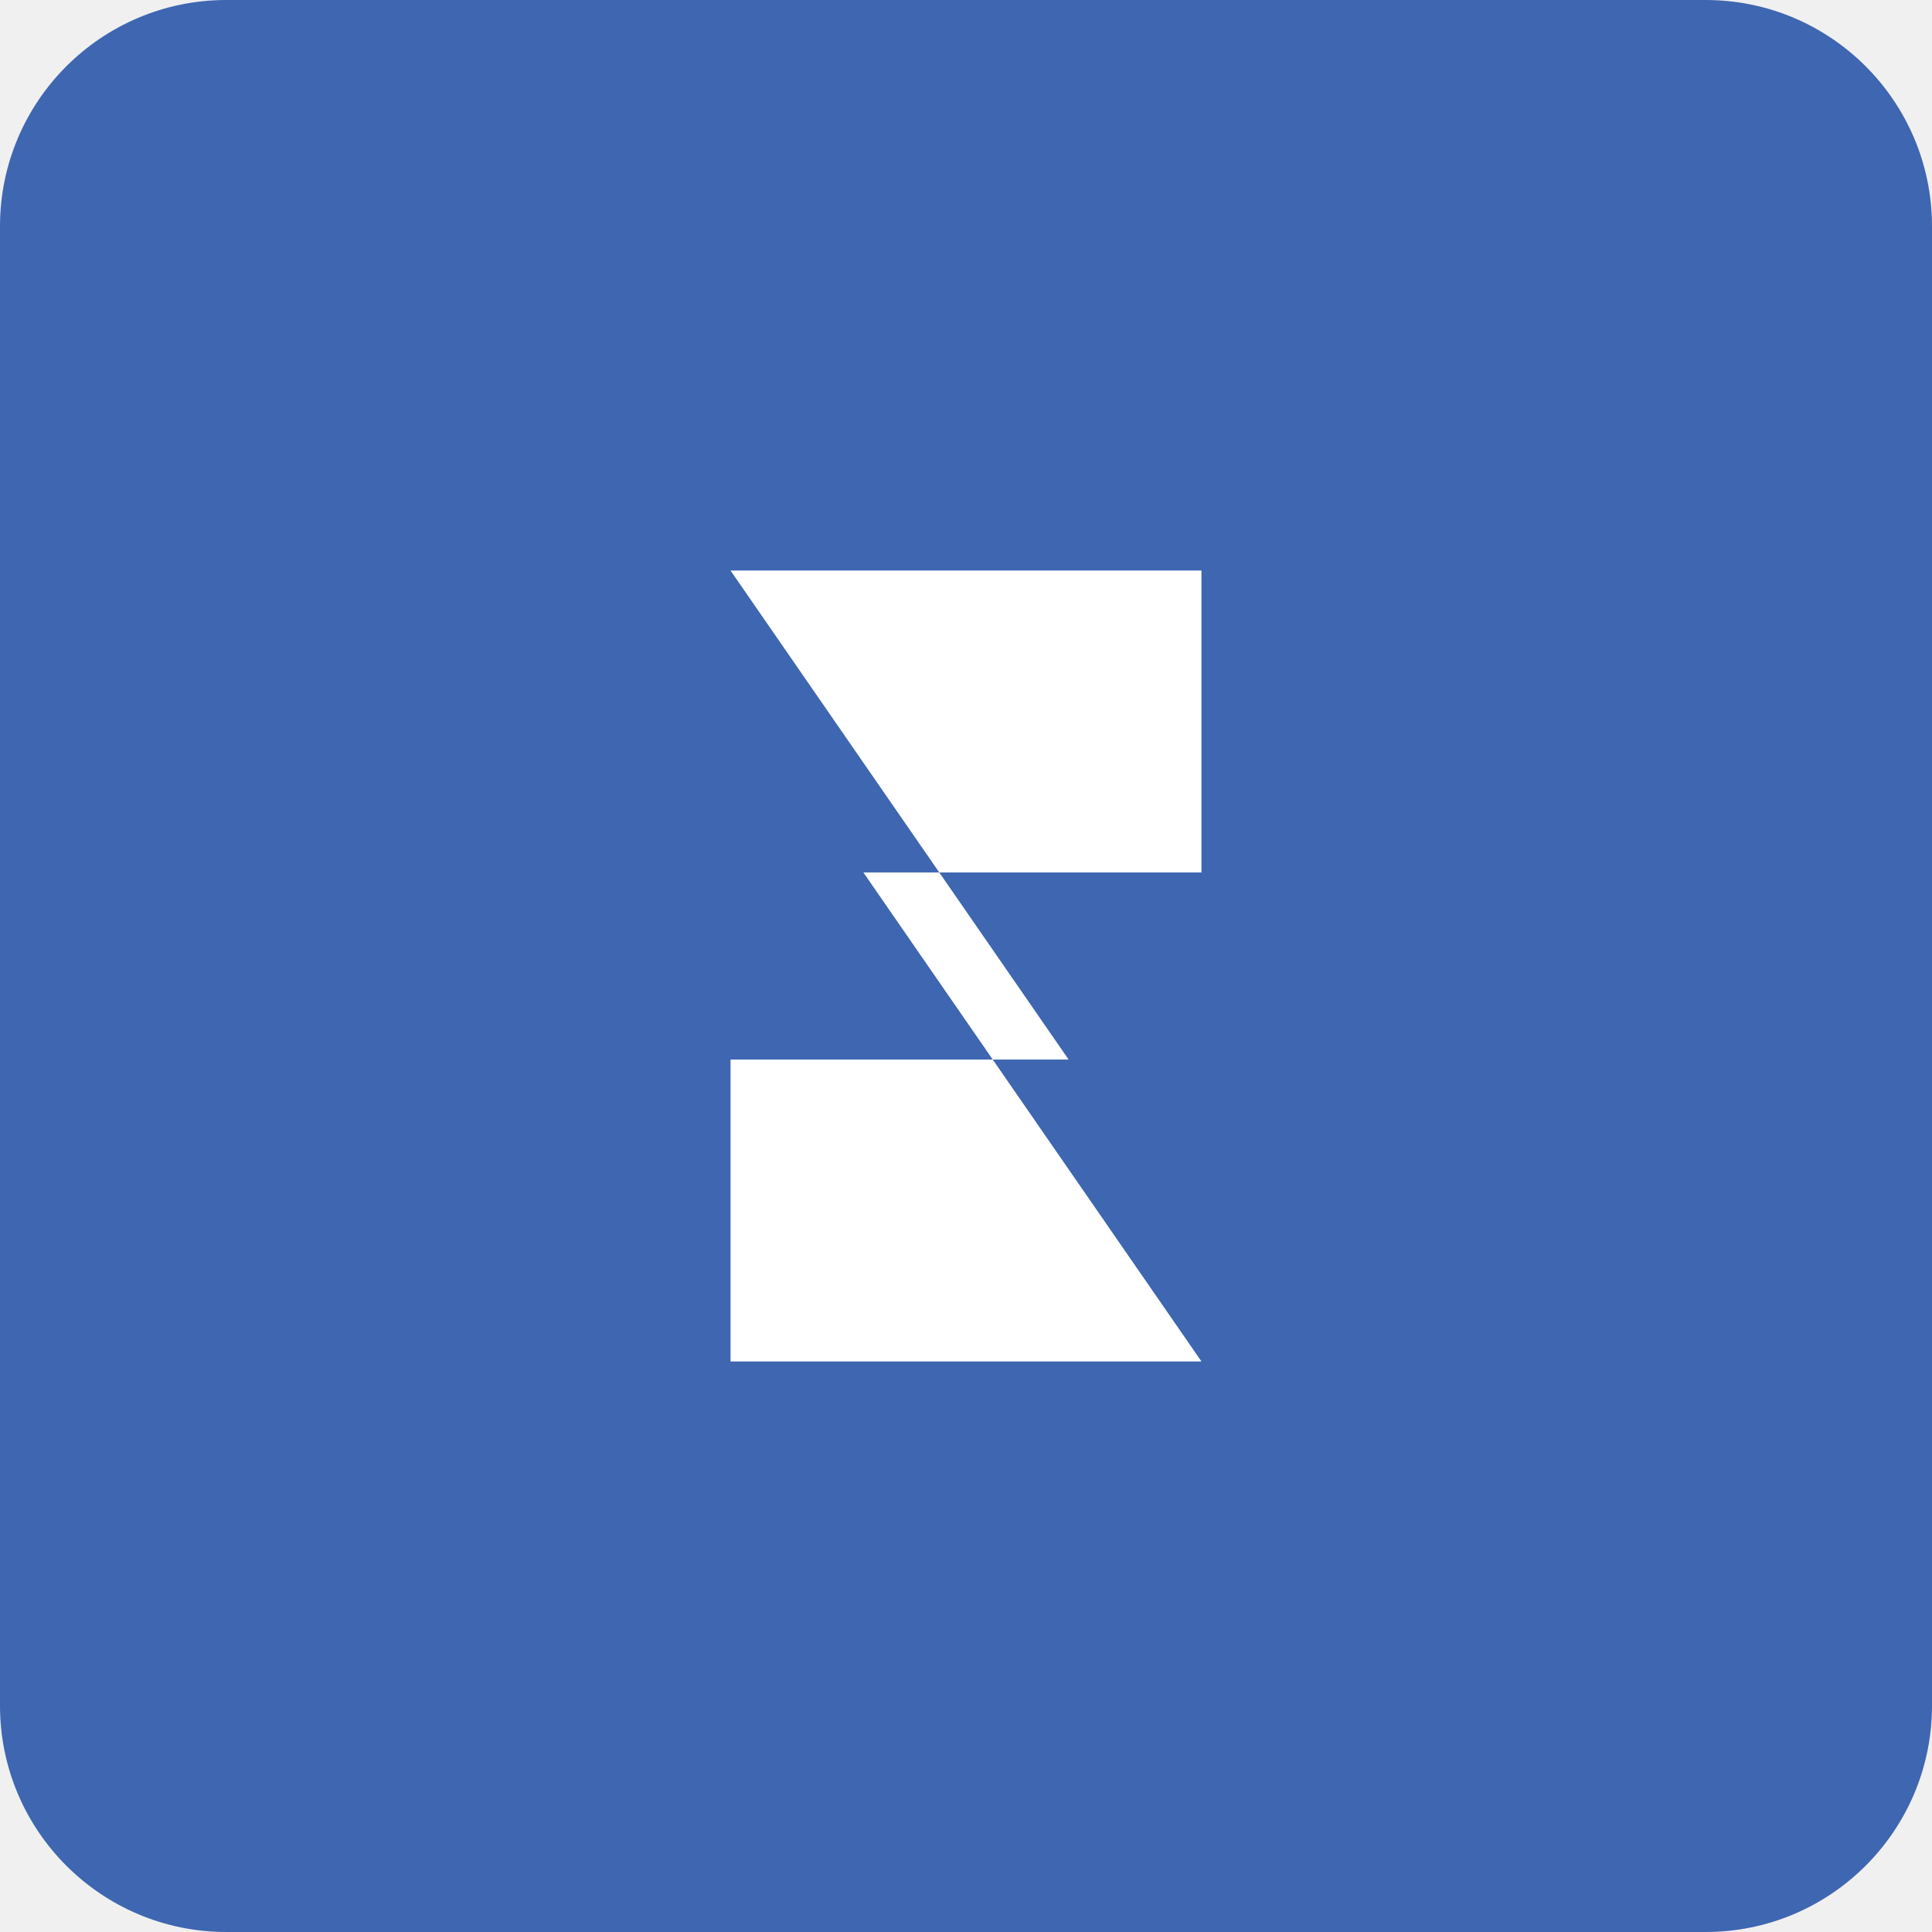
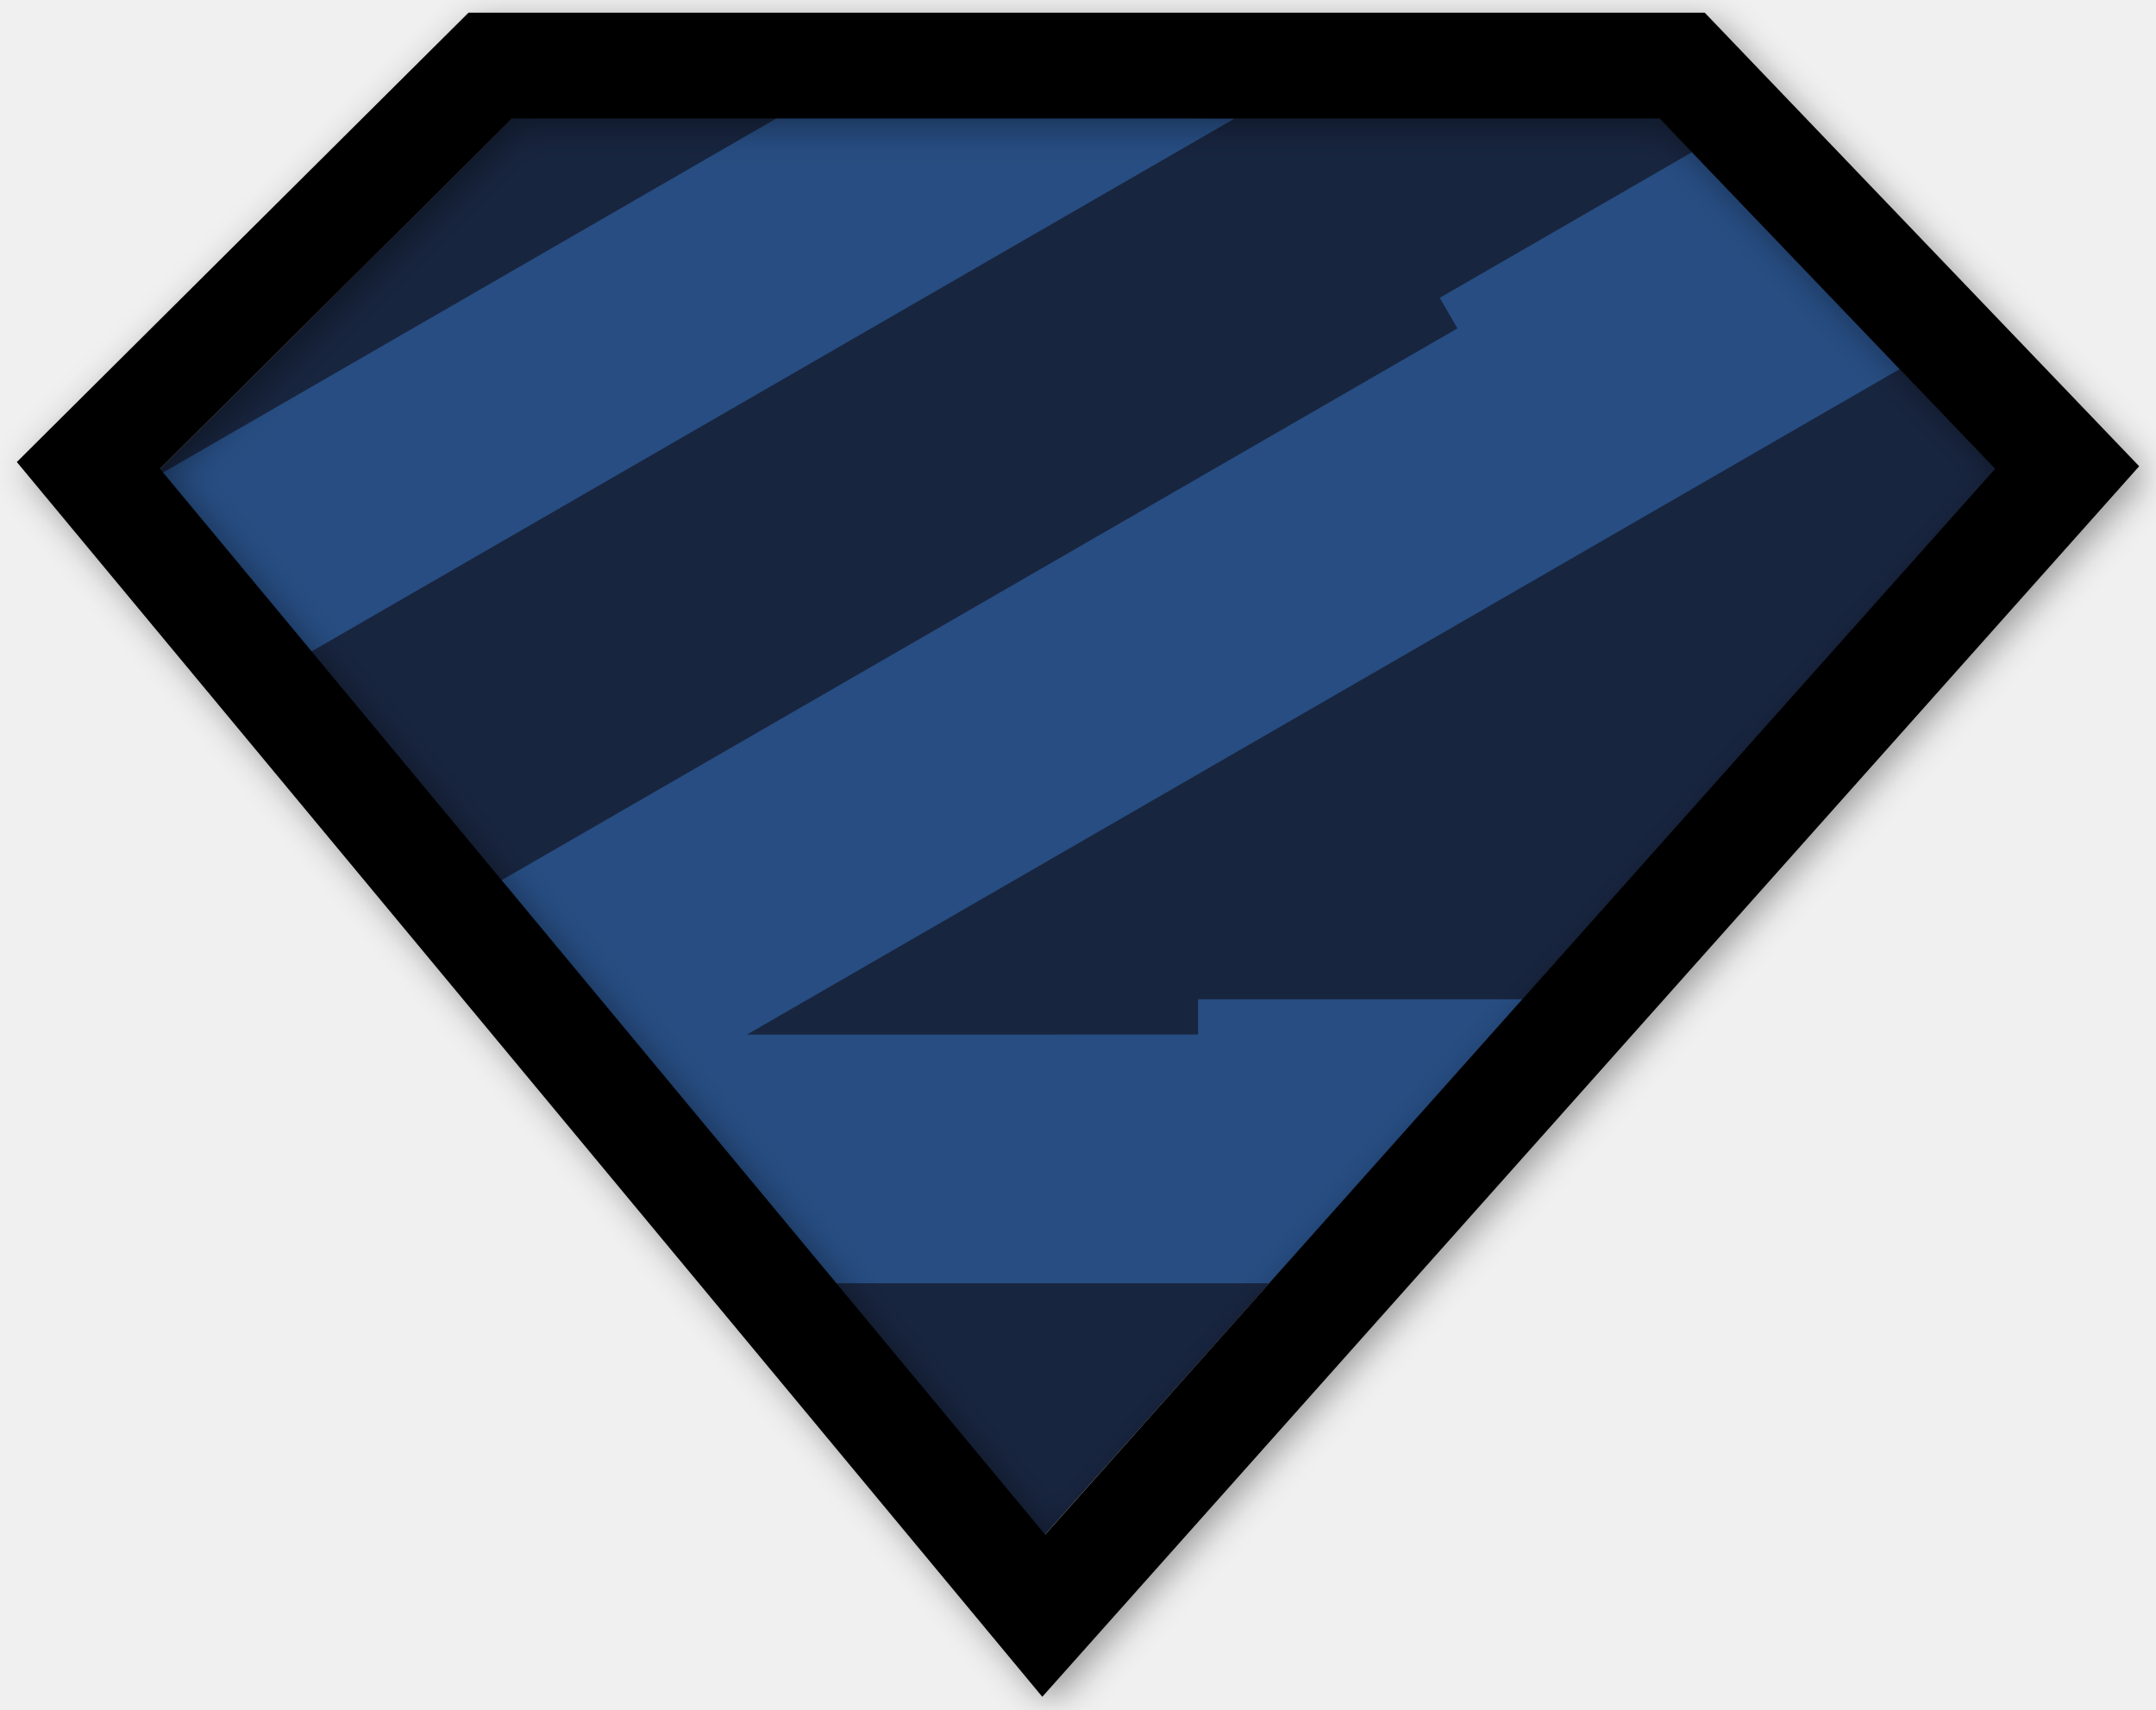
- <svg xmlns="http://www.w3.org/2000/svg" width="256" height="256" viewBox="0 0 256 256" fill="none">
-   <rect width="256" height="256" rx="30" fill="#3E66B1" />
-   <path d="M96.8 75.6H159.2V115.6H114.4L159.2 180.4H96.8V140.4H141.6L96.8 75.6Z" fill="white" />
+ <svg xmlns="http://www.w3.org/2000/svg" width="256" height="203" viewBox="0 0 256 203">
+   <defs>
+     <filter id="logosZod0" width="105.2%" height="106.5%" x="-2.2%" y="-2.8%" filterUnits="objectBoundingBox">
+       <feOffset dx="1" dy="1" in="SourceAlpha" result="shadowOffsetOuter1" />
+       <feGaussianBlur in="shadowOffsetOuter1" result="shadowBlurOuter1" stdDeviation="2" />
+       <feColorMatrix in="shadowBlurOuter1" values="0 0 0 0 0 0 0 0 0 0 0 0 0 0 0 0 0 0 0.36 0" />
+     </filter>
+     <path id="logosZod1" fill="#000" d="M200.42 0H53.63L0 53.355l121.76 146.624l9.714-10.9L252 53.857zm-5.362 12.562l39.84 41.6l-112.8 126.558L17 54.162l41.815-41.6z" />
+   </defs>
+   <g transform="translate(2 1.51)">
+     <path fill="#18253F" d="M58.816 12.522h136.278l39.933 41.691l-112.989 126.553L16.957 54.213z" />
+     <path fill="#274D82" d="M149.427 150.875H96.013l-24.124-29.534l68.364-.002l.002-4.19h39.078z" />
+     <path fill="#274D82" d="M223.56 42.323L76.178 127.414l-19.226-24.052l114.099-65.877l-2.096-3.631l30.391-17.546zm-78.964-29.759L33.93 76.457L16.719 54.972l74.095-42.779z" />
+     <use filter="url(#logosZod0)" href="#logosZod1" />
+     <use fill="#3068B7" href="#logosZod1" />
+   </g>
</svg>
